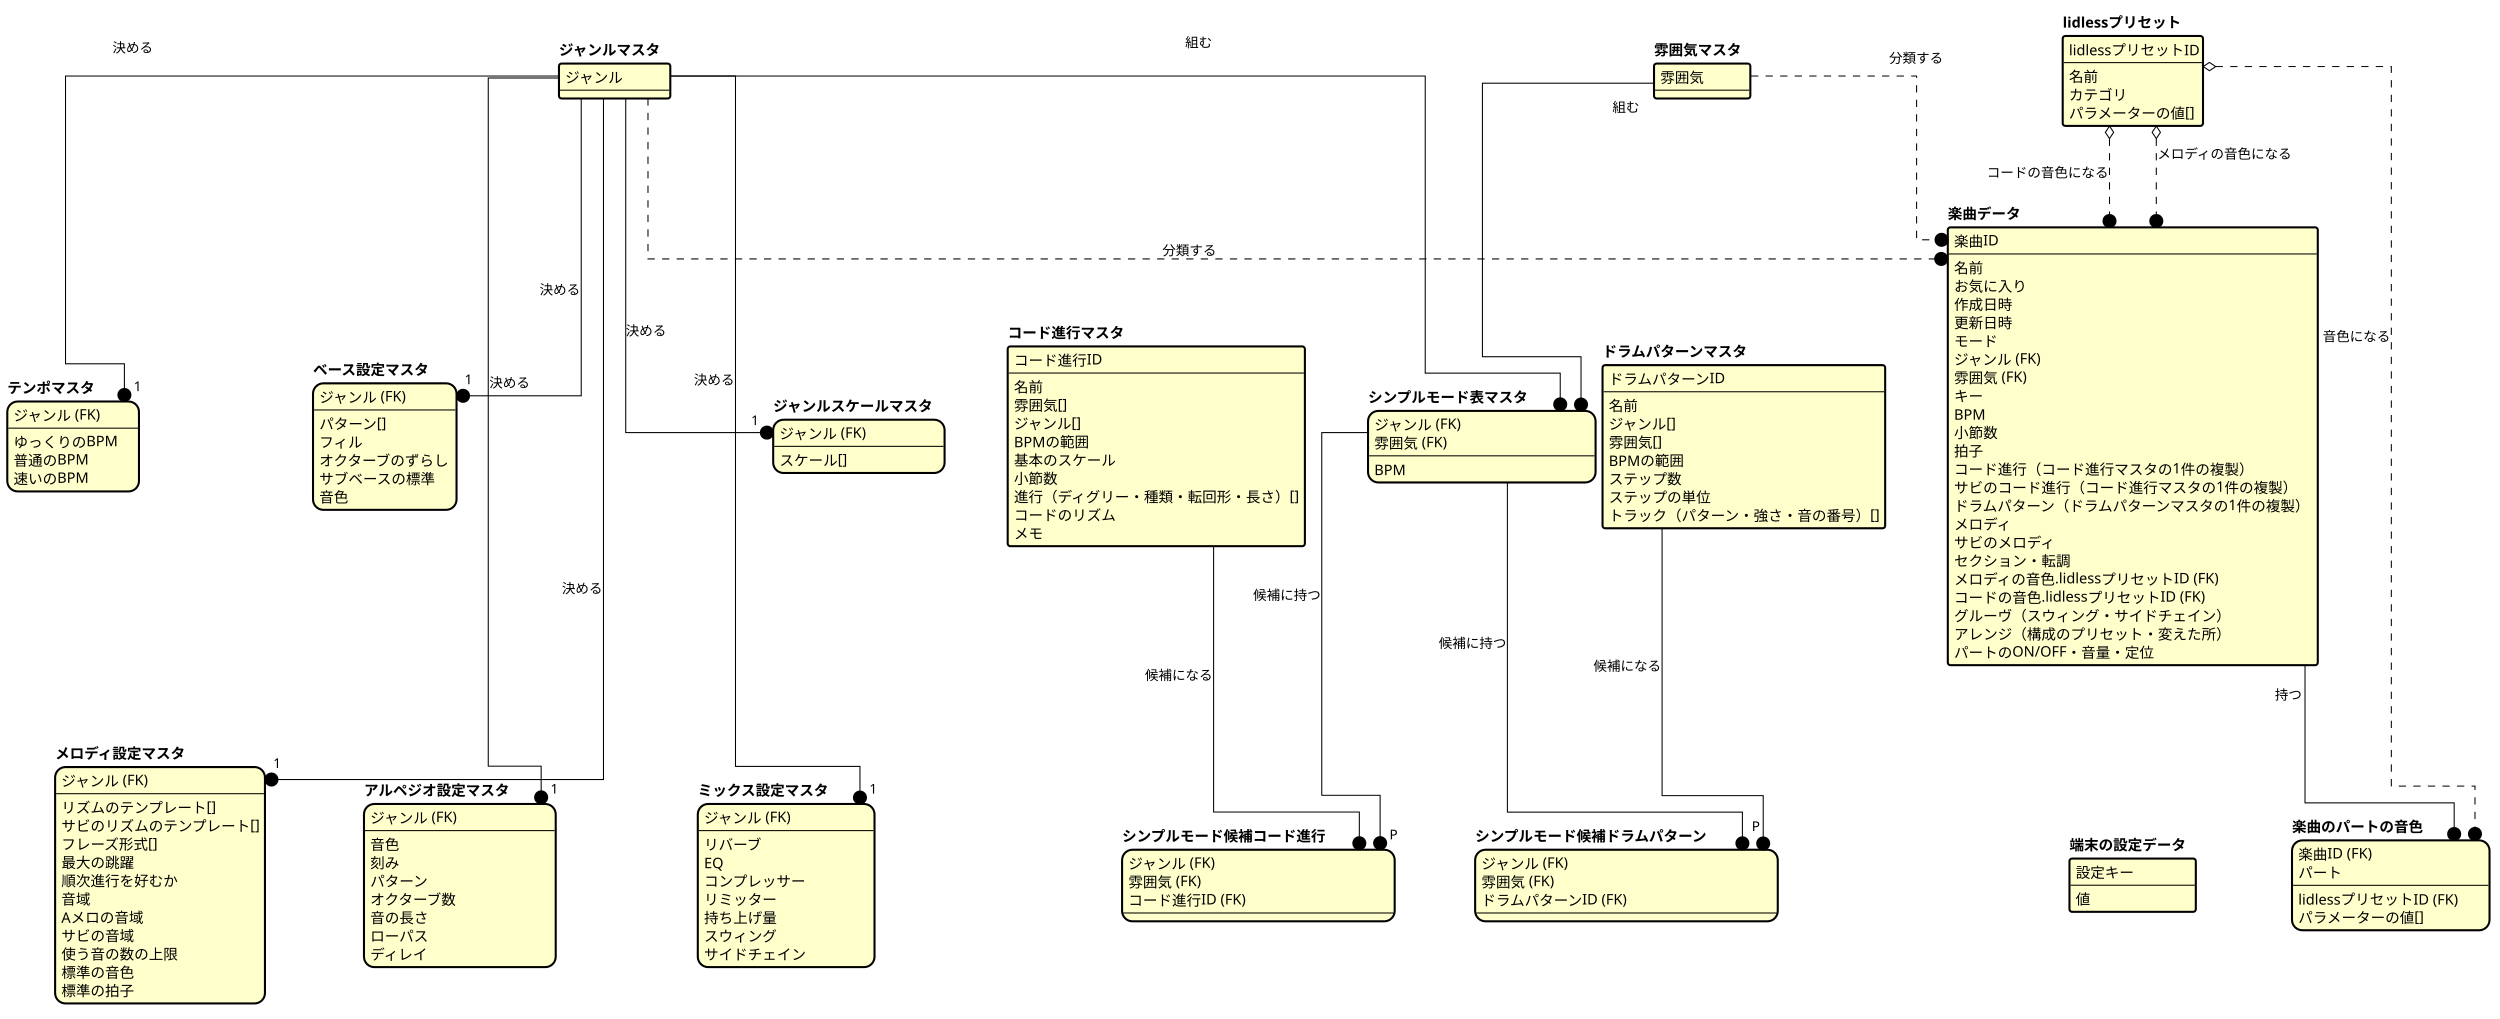
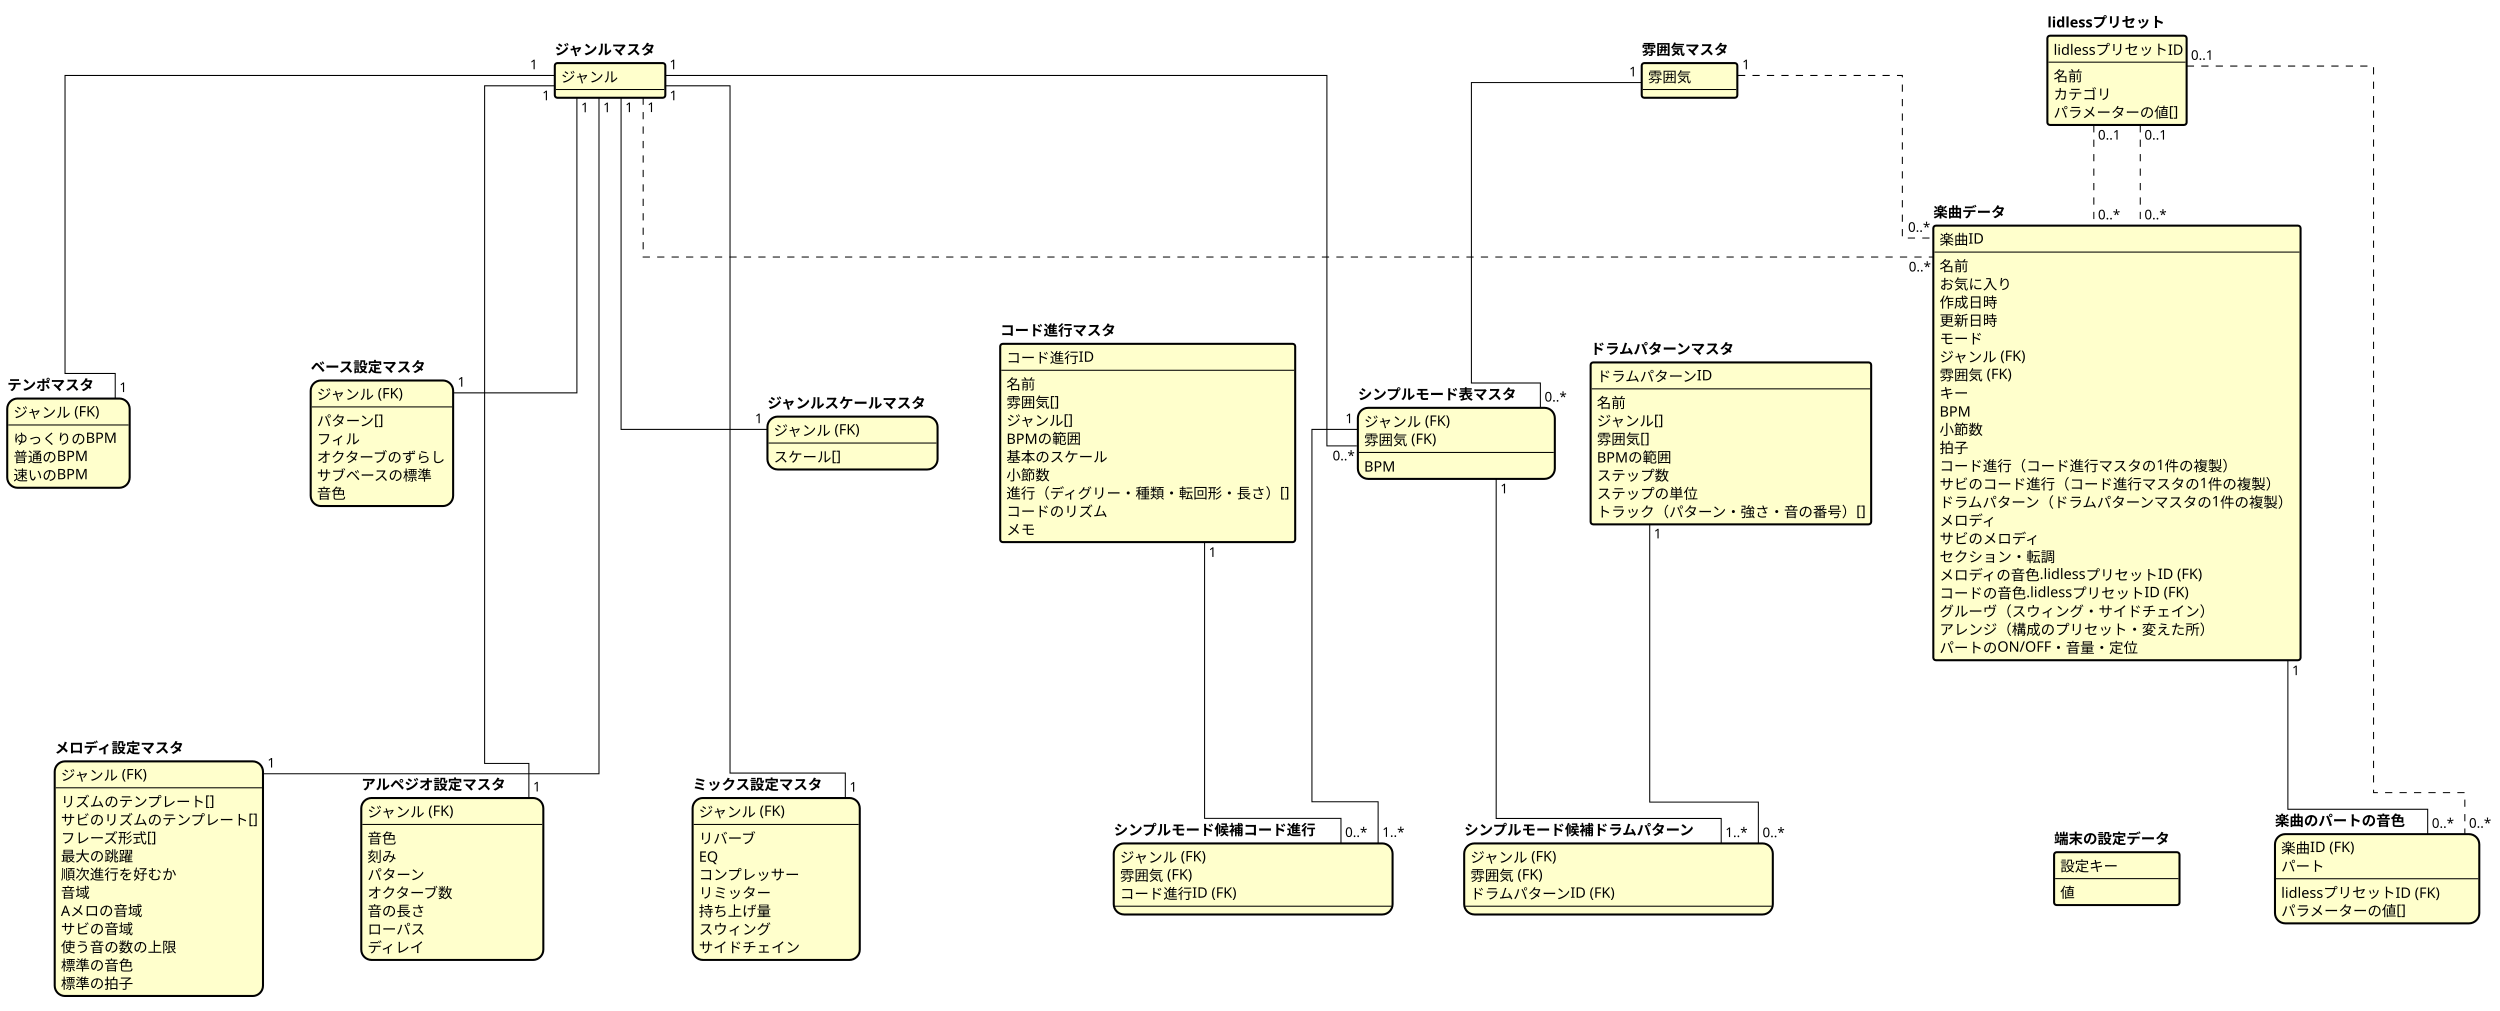
- <svg xmlns="http://www.w3.org/2000/svg" version="1.1" data-diagram-type="CLASS" style="width:2404px;height:979px;background:#FFFFFF;" width="2404px" height="979px" viewBox="0 0 2404 979" zoomAndPan="magnify" preserveAspectRatio="none" contentStyleType="text/css">
+ <svg xmlns="http://www.w3.org/2000/svg" version="1.1" data-diagram-type="CLASS" style="width:2422px;height:979px;background:#FFFFFF;" width="2422px" height="979px" viewBox="0 0 2422 979" zoomAndPan="magnify" preserveAspectRatio="none" contentStyleType="text/css">
  <defs />
  <g font-family="sans-serif" lengthAdjust="spacing">
    <g class="entity" data-qualified-name="T14" id="ent0001" data-source-line="8">
      <rect x="537.5" y="61.109" width="107.063" height="33.610" fill="#FFC" style="stroke:#000;stroke-width:2;" rx="2.5" ry="2.5" />
      <text x="537.500" y="53.033" fill="#000" font-size="14" textLength="101.063" font-weight="700">ジャンルマスタ</text>
      <text x="543.5" y="79.643" fill="#000" font-size="14" textLength="56">ジャンル</text>
      <line x1="538.5" y1="86.719" x2="643.563" y2="86.719" style="stroke:#000;stroke-width:1;" />
    </g>
    <g class="entity" data-qualified-name="T15" id="ent0002" data-source-line="12">
      <rect x="1590.5" y="61.109" width="92.625" height="33.610" fill="#FFC" style="stroke:#000;stroke-width:2;" rx="2.5" ry="2.5" />
      <text x="1590.500" y="53.033" fill="#000" font-size="14" textLength="86.625" font-weight="700">雰囲気マスタ</text>
      <text x="1596.5" y="79.643" fill="#000" font-size="14" textLength="42">雰囲気</text>
      <line x1="1591.5" y1="86.719" x2="1682.125" y2="86.719" style="stroke:#000;stroke-width:1;" />
    </g>
    <g class="entity" data-qualified-name="T04" id="ent0003" data-source-line="19">
-       <rect x="7" y="386.109" width="126.625" height="86.438" fill="#FFC" style="stroke:#000;stroke-width:2;" rx="10" ry="10" />
+       <rect x="7" y="386.109" width="118.625" height="86.438" fill="#FFC" style="stroke:#000;stroke-width:2;" rx="10" ry="10" />
      <text x="7.000" y="378.033" fill="#000" font-size="14" textLength="86.625" font-weight="700">テンポマスタ</text>
      <text x="13" y="404.643" fill="#000" font-size="14" textLength="87.104">ジャンル (FK)</text>
-       <line x1="8" y1="411.719" x2="132.625" y2="411.719" style="stroke:#000;stroke-width:1;" />
+       <line x1="8" y1="411.719" x2="124.625" y2="411.719" style="stroke:#000;stroke-width:1;" />
      <text x="13" y="430.252" fill="#000" font-size="14" textLength="100.338">ゆっくりのBPM</text>
      <text x="13" y="447.861" fill="#000" font-size="14" textLength="72.338">普通のBPM</text>
      <text x="13" y="465.471" fill="#000" font-size="14" textLength="72.338">速いのBPM</text>
    </g>
    <g class="entity" data-qualified-name="T05" id="ent0004" data-source-line="26">
      <rect x="53" y="737.609" width="201.779" height="227.313" fill="#FFC" style="stroke:#000;stroke-width:2;" rx="10" ry="10" />
      <text x="53.000" y="729.533" fill="#000" font-size="14" textLength="129.938" font-weight="700">メロディ設定マスタ</text>
      <text x="59" y="756.143" fill="#000" font-size="14" textLength="87.104">ジャンル (FK)</text>
      <line x1="54" y1="763.219" x2="253.779" y2="763.219" style="stroke:#000;stroke-width:1;" />
      <text x="59" y="781.752" fill="#000" font-size="14" textLength="147.779">リズムのテンプレート[]</text>
      <text x="59" y="799.361" fill="#000" font-size="14" textLength="189.779">サビのリズムのテンプレート[]</text>
      <text x="59" y="816.971" fill="#000" font-size="14" textLength="91.779">フレーズ形式[]</text>
      <text x="59" y="834.58" fill="#000" font-size="14" textLength="70">最大の跳躍</text>
      <text x="59" y="852.189" fill="#000" font-size="14" textLength="112">順次進行を好むか</text>
      <text x="59" y="869.799" fill="#000" font-size="14" textLength="28">音域</text>
      <text x="59" y="887.408" fill="#000" font-size="14" textLength="79.338">Aメロの音域</text>
      <text x="59" y="905.018" fill="#000" font-size="14" textLength="70">サビの音域</text>
      <text x="59" y="922.627" fill="#000" font-size="14" textLength="112">使う音の数の上限</text>
      <text x="59" y="940.236" fill="#000" font-size="14" textLength="70">標準の音色</text>
      <text x="59" y="957.846" fill="#000" font-size="14" textLength="70">標準の拍子</text>
    </g>
    <g class="entity" data-qualified-name="T06" id="ent0005" data-source-line="41">
-       <rect x="671" y="773.109" width="169.938" height="156.875" fill="#FFC" style="stroke:#000;stroke-width:2;" rx="10" ry="10" />
+       <rect x="671" y="773.109" width="161.938" height="156.875" fill="#FFC" style="stroke:#000;stroke-width:2;" rx="10" ry="10" />
      <text x="671.000" y="765.033" fill="#000" font-size="14" textLength="129.938" font-weight="700">ミックス設定マスタ</text>
      <text x="677" y="791.643" fill="#000" font-size="14" textLength="87.104">ジャンル (FK)</text>
-       <line x1="672" y1="798.719" x2="839.938" y2="798.719" style="stroke:#000;stroke-width:1;" />
+       <line x1="672" y1="798.719" x2="831.938" y2="798.719" style="stroke:#000;stroke-width:1;" />
      <text x="677" y="817.252" fill="#000" font-size="14" textLength="56">リバーブ</text>
      <text x="677" y="834.861" fill="#000" font-size="14" textLength="20.228">EQ</text>
      <text x="677" y="852.471" fill="#000" font-size="14" textLength="98">コンプレッサー</text>
      <text x="677" y="870.08" fill="#000" font-size="14" textLength="70">リミッター</text>
      <text x="677" y="887.689" fill="#000" font-size="14" textLength="70">持ち上げ量</text>
      <text x="677" y="905.299" fill="#000" font-size="14" textLength="70">スウィング</text>
      <text x="677" y="922.908" fill="#000" font-size="14" textLength="98">サイドチェイン</text>
    </g>
    <g class="entity" data-qualified-name="T07" id="ent0006" data-source-line="52">
      <rect x="301" y="368.609" width="138.000" height="121.657" fill="#FFC" style="stroke:#000;stroke-width:2;" rx="10" ry="10" />
      <text x="301.000" y="360.533" fill="#000" font-size="14" textLength="115.5" font-weight="700">ベース設定マスタ</text>
      <text x="307" y="387.143" fill="#000" font-size="14" textLength="87.104">ジャンル (FK)</text>
      <line x1="302" y1="394.219" x2="438.000" y2="394.219" style="stroke:#000;stroke-width:1;" />
      <text x="307" y="412.752" fill="#000" font-size="14" textLength="63.779">パターン[]</text>
      <text x="307" y="430.361" fill="#000" font-size="14" textLength="42">フィル</text>
      <text x="307" y="447.971" fill="#000" font-size="14" textLength="126">オクターブのずらし</text>
      <text x="307" y="465.58" fill="#000" font-size="14" textLength="112">サブベースの標準</text>
      <text x="307" y="483.189" fill="#000" font-size="14" textLength="28">音色</text>
    </g>
    <g class="entity" data-qualified-name="T08" id="ent0007" data-source-line="61">
-       <rect x="350" y="773.109" width="184.375" height="156.875" fill="#FFC" style="stroke:#000;stroke-width:2;" rx="10" ry="10" />
+       <rect x="350" y="773.109" width="176.375" height="156.875" fill="#FFC" style="stroke:#000;stroke-width:2;" rx="10" ry="10" />
      <text x="350.000" y="765.033" fill="#000" font-size="14" textLength="144.375" font-weight="700">アルペジオ設定マスタ</text>
      <text x="356" y="791.643" fill="#000" font-size="14" textLength="87.104">ジャンル (FK)</text>
-       <line x1="351" y1="798.719" x2="533.375" y2="798.719" style="stroke:#000;stroke-width:1;" />
+       <line x1="351" y1="798.719" x2="525.375" y2="798.719" style="stroke:#000;stroke-width:1;" />
      <text x="356" y="817.252" fill="#000" font-size="14" textLength="28">音色</text>
      <text x="356" y="834.861" fill="#000" font-size="14" textLength="28">刻み</text>
      <text x="356" y="852.471" fill="#000" font-size="14" textLength="56">パターン</text>
      <text x="356" y="870.08" fill="#000" font-size="14" textLength="84">オクターブ数</text>
      <text x="356" y="887.689" fill="#000" font-size="14" textLength="56">音の長さ</text>
      <text x="356" y="905.299" fill="#000" font-size="14" textLength="56">ローパス</text>
      <text x="356" y="922.908" fill="#000" font-size="14" textLength="56">ディレイ</text>
    </g>
    <g class="entity" data-qualified-name="T12" id="ent0008" data-source-line="72">
      <rect x="743.5" y="403.609" width="164.813" height="51.219" fill="#FFC" style="stroke:#000;stroke-width:2;" rx="10" ry="10" />
      <text x="743.500" y="395.533" fill="#000" font-size="14" textLength="158.813" font-weight="700">ジャンルスケールマスタ</text>
      <text x="749.5" y="422.143" fill="#000" font-size="14" textLength="87.104">ジャンル (FK)</text>
      <line x1="744.5" y1="429.219" x2="907.313" y2="429.219" style="stroke:#000;stroke-width:1;" />
      <text x="749.5" y="447.752" fill="#000" font-size="14" textLength="63.779">スケール[]</text>
    </g>
    <g class="entity" data-qualified-name="T03" id="ent0009" data-source-line="80">
-       <rect x="1315.5" y="395.109" width="218.813" height="68.829" fill="#FFC" style="stroke:#000;stroke-width:2;" rx="10" ry="10" />
+       <rect x="1315.5" y="395.109" width="190.813" height="68.829" fill="#FFC" style="stroke:#000;stroke-width:2;" rx="10" ry="10" />
      <text x="1315.500" y="387.033" fill="#000" font-size="14" textLength="158.813" font-weight="700">シンプルモード表マスタ</text>
      <text x="1321.5" y="413.643" fill="#000" font-size="14" textLength="87.104">ジャンル (FK)</text>
      <text x="1321.5" y="431.252" fill="#000" font-size="14" textLength="73.104">雰囲気 (FK)</text>
-       <line x1="1316.5" y1="438.328" x2="1533.313" y2="438.328" style="stroke:#000;stroke-width:1;" />
+       <line x1="1316.5" y1="438.328" x2="1505.313" y2="438.328" style="stroke:#000;stroke-width:1;" />
      <text x="1321.5" y="456.861" fill="#000" font-size="14" textLength="30.338">BPM</text>
    </g>
    <g class="entity" data-qualified-name="T16" id="ent0010" data-source-line="86">
-       <rect x="1079" y="817.109" width="262.125" height="68.829" fill="#FFC" style="stroke:#000;stroke-width:2;" rx="10" ry="10" />
+       <rect x="1079" y="817.109" width="270.125" height="68.829" fill="#FFC" style="stroke:#000;stroke-width:2;" rx="10" ry="10" />
      <text x="1079.000" y="809.033" fill="#000" font-size="14" textLength="202.125" font-weight="700">シンプルモード候補コード進行</text>
      <text x="1085" y="835.643" fill="#000" font-size="14" textLength="87.104">ジャンル (FK)</text>
      <text x="1085" y="853.252" fill="#000" font-size="14" textLength="73.104">雰囲気 (FK)</text>
      <text x="1085" y="870.861" fill="#000" font-size="14" textLength="115.104">コード進行ID (FK)</text>
-       <line x1="1080" y1="877.938" x2="1340.125" y2="877.938" style="stroke:#000;stroke-width:1;" />
+       <line x1="1080" y1="877.938" x2="1348.125" y2="877.938" style="stroke:#000;stroke-width:1;" />
    </g>
    <g class="entity" data-qualified-name="T17" id="ent0011" data-source-line="92">
-       <rect x="1418.5" y="817.109" width="291.000" height="68.829" fill="#FFC" style="stroke:#000;stroke-width:2;" rx="10" ry="10" />
+       <rect x="1418.5" y="817.109" width="299.000" height="68.829" fill="#FFC" style="stroke:#000;stroke-width:2;" rx="10" ry="10" />
      <text x="1418.500" y="809.033" fill="#000" font-size="14" textLength="231" font-weight="700">シンプルモード候補ドラムパターン</text>
      <text x="1424.5" y="835.643" fill="#000" font-size="14" textLength="87.104">ジャンル (FK)</text>
      <text x="1424.5" y="853.252" fill="#000" font-size="14" textLength="73.104">雰囲気 (FK)</text>
      <text x="1424.5" y="870.861" fill="#000" font-size="14" textLength="143.104">ドラムパターンID (FK)</text>
-       <line x1="1419.5" y1="877.938" x2="1708.500" y2="877.938" style="stroke:#000;stroke-width:1;" />
+       <line x1="1419.5" y1="877.938" x2="1716.500" y2="877.938" style="stroke:#000;stroke-width:1;" />
    </g>
    <g class="entity" data-qualified-name="T01" id="ent0012" data-source-line="99">
      <rect x="969" y="333.109" width="285.779" height="192.094" fill="#FFC" style="stroke:#000;stroke-width:2;" rx="2.5" ry="2.5" />
      <text x="969.000" y="325.033" fill="#000" font-size="14" textLength="115.5" font-weight="700">コード進行マスタ</text>
      <text x="975" y="351.643" fill="#000" font-size="14" textLength="84">コード進行ID</text>
      <line x1="970" y1="358.719" x2="1253.779" y2="358.719" style="stroke:#000;stroke-width:1;" />
      <text x="975" y="377.252" fill="#000" font-size="14" textLength="28">名前</text>
      <text x="975" y="394.861" fill="#000" font-size="14" textLength="49.779">雰囲気[]</text>
      <text x="975" y="412.471" fill="#000" font-size="14" textLength="63.779">ジャンル[]</text>
      <text x="975" y="430.08" fill="#000" font-size="14" textLength="72.338">BPMの範囲</text>
      <text x="975" y="447.689" fill="#000" font-size="14" textLength="98">基本のスケール</text>
      <text x="975" y="465.299" fill="#000" font-size="14" textLength="42">小節数</text>
      <text x="975" y="482.908" fill="#000" font-size="14" textLength="273.779">進行（ディグリー・種類・転回形・長さ）[]</text>
      <text x="975" y="500.518" fill="#000" font-size="14" textLength="98">コードのリズム</text>
      <text x="975" y="518.127" fill="#000" font-size="14" textLength="28">メモ</text>
    </g>
    <g class="entity" data-qualified-name="T02" id="ent0013" data-source-line="112">
      <rect x="1541" y="351.109" width="271.779" height="156.875" fill="#FFC" style="stroke:#000;stroke-width:2;" rx="2.5" ry="2.5" />
      <text x="1541.000" y="343.033" fill="#000" font-size="14" textLength="144.375" font-weight="700">ドラムパターンマスタ</text>
      <text x="1547" y="369.643" fill="#000" font-size="14" textLength="112">ドラムパターンID</text>
      <line x1="1542" y1="376.719" x2="1811.779" y2="376.719" style="stroke:#000;stroke-width:1;" />
      <text x="1547" y="395.252" fill="#000" font-size="14" textLength="28">名前</text>
      <text x="1547" y="412.861" fill="#000" font-size="14" textLength="63.779">ジャンル[]</text>
      <text x="1547" y="430.471" fill="#000" font-size="14" textLength="49.779">雰囲気[]</text>
      <text x="1547" y="448.08" fill="#000" font-size="14" textLength="72.338">BPMの範囲</text>
      <text x="1547" y="465.689" fill="#000" font-size="14" textLength="70">ステップ数</text>
      <text x="1547" y="483.299" fill="#000" font-size="14" textLength="98">ステップの単位</text>
      <text x="1547" y="500.908" fill="#000" font-size="14" textLength="259.779">トラック（パターン・強さ・音の番号）[]</text>
    </g>
    <g class="entity" data-qualified-name="T11" id="ent0014" data-source-line="126">
      <rect x="1983.5" y="34.609" width="134.903" height="86.438" fill="#FFC" style="stroke:#000;stroke-width:2;" rx="2.5" ry="2.5" />
      <text x="1983.500" y="26.533" fill="#000" font-size="14" textLength="115.767" font-weight="700">lidlessプリセット</text>
      <text x="1989.5" y="53.143" fill="#000" font-size="14" textLength="122.903">lidlessプリセットID</text>
      <line x1="1984.5" y1="60.219" x2="2117.403" y2="60.219" style="stroke:#000;stroke-width:1;" />
      <text x="1989.5" y="78.752" fill="#000" font-size="14" textLength="28">名前</text>
      <text x="1989.5" y="96.361" fill="#000" font-size="14" textLength="56">カテゴリ</text>
      <text x="1989.5" y="113.971" fill="#000" font-size="14" textLength="119.779">パラメーターの値[]</text>
    </g>
    <g class="entity" data-qualified-name="T09" id="ent0015" data-source-line="133">
      <rect x="1873" y="218.609" width="355.786" height="421.016" fill="#FFC" style="stroke:#000;stroke-width:2;" rx="2.5" ry="2.5" />
      <text x="1873.000" y="210.533" fill="#000" font-size="14" textLength="72.188" font-weight="700">楽曲データ</text>
      <text x="1879" y="237.143" fill="#000" font-size="14" textLength="42">楽曲ID</text>
      <line x1="1874" y1="244.219" x2="2227.786" y2="244.219" style="stroke:#000;stroke-width:1;" />
      <text x="1879" y="262.752" fill="#000" font-size="14" textLength="28">名前</text>
      <text x="1879" y="280.361" fill="#000" font-size="14" textLength="70">お気に入り</text>
      <text x="1879" y="297.971" fill="#000" font-size="14" textLength="56">作成日時</text>
      <text x="1879" y="315.58" fill="#000" font-size="14" textLength="56">更新日時</text>
      <text x="1879" y="333.189" fill="#000" font-size="14" textLength="42">モード</text>
      <text x="1879" y="350.799" fill="#000" font-size="14" textLength="87.104">ジャンル (FK)</text>
      <text x="1879" y="368.408" fill="#000" font-size="14" textLength="73.104">雰囲気 (FK)</text>
      <text x="1879" y="386.018" fill="#000" font-size="14" textLength="28">キー</text>
      <text x="1879" y="403.627" fill="#000" font-size="14" textLength="30.338">BPM</text>
      <text x="1879" y="421.236" fill="#000" font-size="14" textLength="42">小節数</text>
      <text x="1879" y="438.846" fill="#000" font-size="14" textLength="28">拍子</text>
      <text x="1879" y="456.455" fill="#000" font-size="14" textLength="287.786">コード進行（コード進行マスタの1件の複製）</text>
      <text x="1879" y="474.064" fill="#000" font-size="14" textLength="329.786">サビのコード進行（コード進行マスタの1件の複製）</text>
      <text x="1879" y="491.674" fill="#000" font-size="14" textLength="343.786">ドラムパターン（ドラムパターンマスタの1件の複製）</text>
      <text x="1879" y="509.283" fill="#000" font-size="14" textLength="56">メロディ</text>
      <text x="1879" y="526.893" fill="#000" font-size="14" textLength="98">サビのメロディ</text>
      <text x="1879" y="544.502" fill="#000" font-size="14" textLength="112">セクション・転調</text>
      <text x="1879" y="562.111" fill="#000" font-size="14" textLength="255.896">メロディの音色.lidlessプリセットID (FK)</text>
      <text x="1879" y="579.721" fill="#000" font-size="14" textLength="241.896">コードの音色.lidlessプリセットID (FK)</text>
      <text x="1879" y="597.33" fill="#000" font-size="14" textLength="266">グルーヴ（スウィング・サイドチェイン）</text>
      <text x="1879" y="614.939" fill="#000" font-size="14" textLength="266">アレンジ（構成のプリセット・変えた所）</text>
      <text x="1879" y="632.549" fill="#000" font-size="14" textLength="192.883">パートのON/OFF・音量・定位</text>
    </g>
    <g class="entity" data-qualified-name="T18" id="ent0016" data-source-line="159">
-       <rect x="2204" y="808.109" width="189.938" height="86.438" fill="#FFC" style="stroke:#000;stroke-width:2;" rx="10" ry="10" />
+       <rect x="2204" y="808.109" width="197.938" height="86.438" fill="#FFC" style="stroke:#000;stroke-width:2;" rx="10" ry="10" />
      <text x="2204.000" y="800.033" fill="#000" font-size="14" textLength="129.938" font-weight="700">楽曲のパートの音色</text>
      <text x="2210" y="826.643" fill="#000" font-size="14" textLength="73.104">楽曲ID (FK)</text>
      <text x="2210" y="844.252" fill="#000" font-size="14" textLength="42">パート</text>
-       <line x1="2205" y1="851.328" x2="2392.938" y2="851.328" style="stroke:#000;stroke-width:1;" />
+       <line x1="2205" y1="851.328" x2="2400.938" y2="851.328" style="stroke:#000;stroke-width:1;" />
      <text x="2210" y="869.861" fill="#000" font-size="14" textLength="154.007">lidlessプリセットID (FK)</text>
      <text x="2210" y="887.471" fill="#000" font-size="14" textLength="119.779">パラメーターの値[]</text>
    </g>
    <g class="entity" data-qualified-name="T10" id="ent0017" data-source-line="166">
      <rect x="1990" y="825.609" width="121.500" height="51.219" fill="#FFC" style="stroke:#000;stroke-width:2;" rx="2.5" ry="2.5" />
      <text x="1990.000" y="817.533" fill="#000" font-size="14" textLength="115.5" font-weight="700">端末の設定データ</text>
      <text x="1996" y="844.143" fill="#000" font-size="14" textLength="56">設定キー</text>
      <line x1="1991" y1="851.219" x2="2110.500" y2="851.219" style="stroke:#000;stroke-width:1;" />
      <text x="1996" y="869.752" fill="#000" font-size="14">値</text>
    </g>
-     <g class="link" data-entity-1="ent0001" data-entity-2="ent0003" id="lnk18" data-source-line="175">
-       <path d="M537.470,73.109 C403.230,73.109 63.000,73.109 63.000,73.109 C63.000,73.109 63.000,244.290 63.000,349.829 L63.000,349.829 L119.625,349.829 L119.625,373.829" style="stroke:#000;stroke-width:1;" fill="none" id="T14-to-T04" codeLine="175" />
-       <ellipse cx="119.625" cy="379.829" rx="6" ry="6" fill="#000000" style="stroke:#000;stroke-width:1.5;" />
-       <text x="108.12" y="50.495" fill="#000" font-size="13" textLength="39">決める</text>
-       <text x="128.625" y="376.109" fill="#000" font-size="13">1</text>
-     </g>
-     <g class="link" data-entity-1="ent0001" data-entity-2="ent0004" id="lnk19" data-source-line="176">
-       <path d="M580.300,94.690 C580.300,225.280 580.300,749.609 580.300,749.609 C580.300,749.609 393.090,749.609 267.030,749.609" style="stroke:#000;stroke-width:1;" fill="none" id="T14-to-T05" codeLine="176" />
-       <ellipse cx="261.030" cy="749.609" rx="6" ry="6" fill="#000000" style="stroke:#000;stroke-width:1.5;" />
-       <text x="540.3" y="570.475" fill="#000" font-size="13" textLength="39">決める</text>
-       <text x="262.723" y="738.491" fill="#000" font-size="13">1</text>
-     </g>
-     <g class="link" data-entity-1="ent0001" data-entity-2="ent0005" id="lnk20" data-source-line="177">
-       <path d="M644.700,73.109 C675.160,73.109 707.250,73.109 707.250,73.109 C707.250,73.109 707.250,528.250 707.250,736.959 L707.250,736.959 L826.938,736.959 L826.938,760.959" style="stroke:#000;stroke-width:1;" fill="none" id="T14-to-T06" codeLine="177" />
-       <ellipse cx="826.938" cy="766.959" rx="6" ry="6" fill="#000000" style="stroke:#000;stroke-width:1.5;" />
-       <text x="667.25" y="369.895" fill="#000" font-size="13" textLength="39">決める</text>
-       <text x="835.938" y="763.109" fill="#000" font-size="13">1</text>
-     </g>
-     <g class="link" data-entity-1="ent0001" data-entity-2="ent0006" id="lnk21" data-source-line="178">
-       <path d="M558.900,94.740 C558.900,170.290 558.900,380.609 558.900,380.609 C558.900,380.609 505.180,380.609 451.270,380.609" style="stroke:#000;stroke-width:1;" fill="none" id="T14-to-T07" codeLine="178" />
-       <ellipse cx="445.270" cy="380.609" rx="6" ry="6" fill="#000000" style="stroke:#000;stroke-width:1.5;" />
-       <text x="518.9" y="283.175" fill="#000" font-size="13" textLength="39">決める</text>
-       <text x="446.786" y="369.457" fill="#000" font-size="13">1</text>
-     </g>
-     <g class="link" data-entity-1="ent0001" data-entity-2="ent0007" id="lnk22" data-source-line="179">
-       <path d="M537.350,75.000 C504.810,75.000 469.500,75.000 469.500,75.000 C469.500,75.000 469.500,530.140 469.500,736.759 L469.500,736.759 L520.375,736.759 L520.375,760.759" style="stroke:#000;stroke-width:1;" fill="none" id="T14-to-T08" codeLine="179" />
-       <ellipse cx="520.375" cy="766.759" rx="6" ry="6" fill="#000000" style="stroke:#000;stroke-width:1.5;" />
-       <text x="470.5" y="372.645" fill="#000" font-size="13" textLength="39">決める</text>
-       <text x="529.375" y="763.109" fill="#000" font-size="13">1</text>
-     </g>
-     <g class="link" data-entity-1="ent0001" data-entity-2="ent0008" id="lnk23" data-source-line="180">
-       <path d="M601.700,94.620 C601.700,180.260 601.700,416.000 601.700,416.000 C601.700,416.000 667.480,416.000 731.430,416.000" style="stroke:#000;stroke-width:1;" fill="none" id="T14-to-T12" codeLine="180" />
-       <ellipse cx="737.43" cy="416" rx="6" ry="6" fill="#000000" style="stroke:#000;stroke-width:1.5;" />
-       <text x="601.700" y="322.675" fill="#000" font-size="13" textLength="39">決める</text>
-       <text x="722.246" y="408.805" fill="#000" font-size="13">1</text>
-     </g>
-     <g class="link" data-entity-1="ent0001" data-entity-2="ent0009" id="lnk24" data-source-line="183">
-       <path d="M644.580,73.109 C820.690,73.109 1370.500,73.109 1370.500,73.109 C1370.500,73.109 1370.500,255.690 1370.500,358.819 L1370.500,358.819 L1500.313,358.819 L1500.313,382.819" style="stroke:#000;stroke-width:1;" fill="none" id="T14-to-T03" codeLine="183" />
-       <ellipse cx="1500.313" cy="388.819" rx="6" ry="6" fill="#000000" style="stroke:#000;stroke-width:1.5;" />
-       <text x="1139.64" y="45.495" fill="#000" font-size="13" textLength="26">組む</text>
-     </g>
-     <g class="link" data-entity-1="ent0002" data-entity-2="ent0009" id="lnk25" data-source-line="184">
-       <path d="M1590.320,80.000 C1528.040,80.000 1425.500,80.000 1425.500,80.000 C1425.500,80.000 1425.500,262.660 1425.500,343.039 L1425.500,343.039 L1520.313,343.039 L1520.313,383.039" style="stroke:#000;stroke-width:1;" fill="none" id="T15-to-T03" codeLine="184" />
-       <ellipse cx="1520.313" cy="389.039" rx="6" ry="6" fill="#000000" style="stroke:#000;stroke-width:1.5;" />
-       <text x="1550.500" y="107.795" fill="#000" font-size="13" textLength="26">組む</text>
-     </g>
-     <g class="link" data-entity-1="ent0009" data-entity-2="ent0010" id="lnk26" data-source-line="187">
-       <path d="M1315.420,416.000 C1291.160,416.000 1271.000,416.000 1271.000,416.000 C1271.000,416.000 1271.000,666.430 1271.000,764.759 L1271.000,764.759 L1327.125,764.759 L1327.125,804.759" style="stroke:#000;stroke-width:1;" fill="none" id="T03-to-T16" codeLine="187" />
-       <ellipse cx="1327.125" cy="810.759" rx="6" ry="6" fill="#000000" style="stroke:#000;stroke-width:1.5;" />
-       <text x="1205" y="576.865" fill="#000" font-size="13" textLength="65">候補に持つ</text>
-       <text x="1336.125" y="807.109" fill="#000" font-size="13">P</text>
-     </g>
-     <g class="link" data-entity-1="ent0012" data-entity-2="ent0010" id="lnk27" data-source-line="188">
-       <path d="M1167.000,525.550 C1167.000,611.020 1167.000,713.410 1167.000,780.849 L1167.000,780.849 L1307.125,780.849 L1307.125,804.849" style="stroke:#000;stroke-width:1;" fill="none" id="T01-to-T16" codeLine="188" />
-       <ellipse cx="1307.125" cy="810.849" rx="6" ry="6" fill="#000000" style="stroke:#000;stroke-width:1.5;" />
-       <text x="1101" y="653.895" fill="#000" font-size="13" textLength="65">候補になる</text>
-     </g>
-     <g class="link" data-entity-1="ent0009" data-entity-2="ent0011" id="lnk28" data-source-line="189">
-       <path d="M1449.500,463.910 C1449.500,545.200 1449.500,696.200 1449.500,780.939 L1449.500,780.939 L1675.500,780.939 L1675.500,804.939" style="stroke:#000;stroke-width:1;" fill="none" id="T03-to-T17" codeLine="189" />
-       <ellipse cx="1675.500" cy="810.939" rx="6" ry="6" fill="#000000" style="stroke:#000;stroke-width:1.5;" />
-       <text x="1383.5" y="623.115" fill="#000" font-size="13" textLength="65">候補に持つ</text>
-       <text x="1684.500" y="799.109" fill="#000" font-size="13">P</text>
-     </g>
-     <g class="link" data-entity-1="ent0013" data-entity-2="ent0011" id="lnk29" data-source-line="190">
-       <path d="M1598.250,507.590 C1598.250,594.410 1598.250,709.110 1598.250,765.089 L1598.250,765.089 L1695.500,765.089 L1695.500,805.089" style="stroke:#000;stroke-width:1;" fill="none" id="T02-to-T17" codeLine="190" />
-       <ellipse cx="1695.500" cy="811.089" rx="6" ry="6" fill="#000000" style="stroke:#000;stroke-width:1.5;" />
-       <text x="1532.25" y="645.025" fill="#000" font-size="13" textLength="65">候補になる</text>
-     </g>
-     <g class="link" data-entity-1="ent0001" data-entity-2="ent0015" id="lnk30" data-source-line="193">
-       <path d="M623.100,94.550 C623.100,147.090 623.100,249.000 623.100,249.000 C623.100,249.000 1477.730,249.000 1860.680,249.000" style="stroke:#000;stroke-width:1;stroke-dasharray:7,7;" fill="none" id="T14-to-T09" codeLine="193" />
-       <ellipse cx="1866.68" cy="249" rx="6" ry="6" fill="#000000" style="stroke:#000;stroke-width:1.5;" />
-       <text x="1117.67" y="245.495" fill="#000" font-size="13" textLength="52">分類する</text>
-     </g>
-     <g class="link" data-entity-1="ent0002" data-entity-2="ent0015" id="lnk31" data-source-line="194">
-       <path d="M1683.790,73.109 C1766.120,73.109 1843.000,73.109 1843.000,73.109 C1843.000,73.109 1843.000,110.010 1843.000,230.609 L1861.000,230.609" style="stroke:#000;stroke-width:1;stroke-dasharray:7,7;" fill="none" id="T15-to-T09" codeLine="194" />
-       <ellipse cx="1867.000" cy="230.609" rx="6" ry="6" fill="#000000" style="stroke:#000;stroke-width:1.5;" />
-       <text x="1816.47" y="60.495" fill="#000" font-size="13" textLength="52">分類する</text>
-     </g>
-     <g class="link" data-entity-1="ent0014" data-entity-2="ent0015" id="lnk32" data-source-line="197" data-link-type="aggregation">
-       <path d="M2073.500,133.260 C2073.500,153.390 2073.500,153.410 2073.500,206.529" style="stroke:#000;stroke-width:1;stroke-dasharray:7,7;" fill="none" id="T11-T09" codeLine="197" />
-       <polygon points="2073.5,121.26,2069.5,127.26,2073.5,133.26,2077.5,127.26,2073.5,121.26" fill="none" style="stroke:#000;stroke-width:1;stroke-linejoin:miter;stroke-miterlimit:10;" />
-       <ellipse cx="2073.500" cy="212.529" rx="6" ry="6" fill="#000000" style="stroke:#000;stroke-width:1.5;" />
-       <text x="2074.500" y="152.585" fill="#000" font-size="13" textLength="130">メロディの音色になる</text>
-     </g>
-     <g class="link" data-entity-1="ent0014" data-entity-2="ent0015" id="lnk33" data-source-line="198" data-link-type="aggregation">
-       <path d="M2028.500,133.260 C2028.500,153.390 2028.500,153.410 2028.500,206.529" style="stroke:#000;stroke-width:1;stroke-dasharray:7,7;" fill="none" id="T11-T09-1" codeLine="198" />
-       <polygon points="2028.5,121.26,2024.5,127.26,2028.5,133.26,2032.5,127.26,2028.5,121.26" fill="none" style="stroke:#000;stroke-width:1;stroke-linejoin:miter;stroke-miterlimit:10;" />
-       <ellipse cx="2028.500" cy="212.529" rx="6" ry="6" fill="#000000" style="stroke:#000;stroke-width:1.5;" />
-       <text x="1910.5" y="170.585" fill="#000" font-size="13" textLength="117">コードの音色になる</text>
-     </g>
-     <g class="link" data-entity-1="ent0015" data-entity-2="ent0016" id="lnk34" data-source-line="199">
-       <path d="M2216.500,640.090 C2216.500,692.250 2216.500,731.300 2216.500,772.029 L2216.500,772.029 L2359.938,772.029 L2359.938,796.029" style="stroke:#000;stroke-width:1;" fill="none" id="T09-to-T18" codeLine="199" />
-       <ellipse cx="2359.938" cy="802.029" rx="6" ry="6" fill="#000000" style="stroke:#000;stroke-width:1.5;" />
-       <text x="2187.500" y="672.745" fill="#000" font-size="13" textLength="26">持つ</text>
-     </g>
-     <g class="link" data-entity-1="ent0014" data-entity-2="ent0016" id="lnk35" data-source-line="200" data-link-type="aggregation">
-       <path d="M2130.580,64.000 C2204.160,64.000 2299.500,64.000 2299.500,64.000 C2299.500,64.000 2299.500,589.360 2299.500,755.919 L2299.500,755.919 L2379.938,755.919 L2379.938,795.919" style="stroke:#000;stroke-width:1;stroke-dasharray:7,7;" fill="none" id="T11-T18" codeLine="200" />
-       <polygon points="2118.58,64,2124.58,68,2130.58,64,2124.58,60,2118.58,64" fill="none" style="stroke:#000;stroke-width:1;stroke-linejoin:miter;stroke-miterlimit:10;" />
-       <ellipse cx="2379.938" cy="801.919" rx="6" ry="6" fill="#000000" style="stroke:#000;stroke-width:1.5;" />
-       <text x="2233.5" y="328.185" fill="#000" font-size="13" textLength="65">音色になる</text>
+     <g class="link" data-entity-1="ent0001" data-entity-2="ent0003" id="lnk18" data-source-line="178" data-link-type="association">
+       <path d="M537.470,73.109 C403.230,73.109 63.000,73.109 63.000,73.109 C63.000,73.109 63.000,256.290 63.000,361.829 L63.000,361.829 L111.625,361.829 L111.625,385.829" style="stroke:#000;stroke-width:1;" fill="none" id="T14-T04" codeLine="178" />
+       <text x="513.410" y="67.109" fill="#000" font-size="13">1</text>
+       <text x="115.625" y="379.829" fill="#000" font-size="13">1</text>
+     </g>
+     <g class="link" data-entity-1="ent0001" data-entity-2="ent0004" id="lnk19" data-source-line="179" data-link-type="association">
+       <path d="M580.300,94.690 C580.300,225.280 580.300,749.609 580.300,749.609 C580.300,749.609 381.090,749.609 255.030,749.609" style="stroke:#000;stroke-width:1;" fill="none" id="T14-T05" codeLine="179" />
+       <text x="584.300" y="108.690" fill="#000" font-size="13">1</text>
+       <text x="259.030" y="743.609" fill="#000" font-size="13">1</text>
+     </g>
+     <g class="link" data-entity-1="ent0001" data-entity-2="ent0005" id="lnk20" data-source-line="180" data-link-type="association">
+       <path d="M644.700,83.109 C675.160,83.109 707.250,83.109 707.250,83.109 C707.250,83.109 707.250,540.250 707.250,748.959 L707.250,748.959 L818.938,748.959 L818.938,772.959" style="stroke:#000;stroke-width:1;" fill="none" id="T14-T06" codeLine="180" />
+       <text x="648.700" y="97.109" fill="#000" font-size="13">1</text>
+       <text x="822.938" y="766.959" fill="#000" font-size="13">1</text>
+     </g>
+     <g class="link" data-entity-1="ent0001" data-entity-2="ent0006" id="lnk21" data-source-line="181" data-link-type="association">
+       <path d="M558.900,94.740 C558.900,170.290 558.900,380.609 558.900,380.609 C558.900,380.609 493.180,380.609 439.270,380.609" style="stroke:#000;stroke-width:1;" fill="none" id="T14-T07" codeLine="181" />
+       <text x="562.900" y="108.740" fill="#000" font-size="13">1</text>
+       <text x="443.270" y="374.609" fill="#000" font-size="13">1</text>
+     </g>
+     <g class="link" data-entity-1="ent0001" data-entity-2="ent0007" id="lnk22" data-source-line="182" data-link-type="association">
+       <path d="M537.350,83.109 C504.810,83.109 469.500,83.109 469.500,83.109 C469.500,83.109 469.500,542.140 469.500,739.609 L469.500,739.609 L512.375,739.609 L512.375,772.759" style="stroke:#000;stroke-width:1;" fill="none" id="T14-T08" codeLine="182" />
+       <text x="525.290" y="97.109" fill="#000" font-size="13">1</text>
+       <text x="516.375" y="766.759" fill="#000" font-size="13">1</text>
+     </g>
+     <g class="link" data-entity-1="ent0001" data-entity-2="ent0008" id="lnk23" data-source-line="183" data-link-type="association">
+       <path d="M601.700,94.620 C601.700,180.260 601.700,416.000 601.700,416.000 C601.700,416.000 679.480,416.000 743.430,416.000" style="stroke:#000;stroke-width:1;" fill="none" id="T14-T12" codeLine="183" />
+       <text x="605.700" y="108.620" fill="#000" font-size="13">1</text>
+       <text x="731.370" y="410.000" fill="#000" font-size="13">1</text>
+     </g>
+     <g class="link" data-entity-1="ent0001" data-entity-2="ent0009" id="lnk24" data-source-line="186" data-link-type="association">
+       <path d="M644.580,73.109 C820.690,73.109 1285.500,73.109 1285.500,73.109 C1285.500,73.109 1285.500,267.690 1285.500,432.000 L1314.500,432.000" style="stroke:#000;stroke-width:1;" fill="none" id="T14-T03" codeLine="186" />
+       <text x="648.580" y="67.109" fill="#000" font-size="13">1</text>
+       <text x="1290.987" y="446.000" fill="#000" font-size="13" textLength="19.513">0..*</text>
+     </g>
+     <g class="link" data-entity-1="ent0002" data-entity-2="ent0009" id="lnk25" data-source-line="187" data-link-type="association">
+       <path d="M1590.320,80.000 C1528.040,80.000 1425.500,80.000 1425.500,80.000 C1425.500,80.000 1425.500,274.660 1425.500,371.039 L1425.500,371.039 L1492.313,371.039 L1492.313,395.039" style="stroke:#000;stroke-width:1;" fill="none" id="T15-T03" codeLine="187" />
+       <text x="1578.260" y="74.000" fill="#000" font-size="13">1</text>
+       <text x="1496.313" y="389.039" fill="#000" font-size="13" textLength="19.513">0..*</text>
+     </g>
+     <g class="link" data-entity-1="ent0009" data-entity-2="ent0010" id="lnk26" data-source-line="190" data-link-type="association">
+       <path d="M1315.420,416.000 C1291.160,416.000 1271.000,416.000 1271.000,416.000 C1271.000,416.000 1271.000,678.430 1271.000,776.759 L1271.000,776.759 L1335.125,776.759 L1335.125,816.759" style="stroke:#000;stroke-width:1;" fill="none" id="T03-T16" codeLine="190" />
+       <text x="1303.360" y="410.000" fill="#000" font-size="13">1</text>
+       <text x="1339.125" y="810.759" fill="#000" font-size="13" textLength="19.513">1..*</text>
+     </g>
+     <g class="link" data-entity-1="ent0012" data-entity-2="ent0010" id="lnk27" data-source-line="191" data-link-type="association">
+       <path d="M1167.000,525.550 C1167.000,611.020 1167.000,725.410 1167.000,792.849 L1167.000,792.849 L1299.125,792.849 L1299.125,816.849" style="stroke:#000;stroke-width:1;" fill="none" id="T01-T16" codeLine="191" />
+       <text x="1171.000" y="539.550" fill="#000" font-size="13">1</text>
+       <text x="1303.125" y="810.849" fill="#000" font-size="13" textLength="19.513">0..*</text>
+     </g>
+     <g class="link" data-entity-1="ent0009" data-entity-2="ent0011" id="lnk28" data-source-line="192" data-link-type="association">
+       <path d="M1449.500,463.910 C1449.500,545.200 1449.500,708.200 1449.500,792.939 L1449.500,792.939 L1667.500,792.939 L1667.500,816.939" style="stroke:#000;stroke-width:1;" fill="none" id="T03-T17" codeLine="192" />
+       <text x="1453.500" y="477.910" fill="#000" font-size="13">1</text>
+       <text x="1671.500" y="810.939" fill="#000" font-size="13" textLength="19.513">1..*</text>
+     </g>
+     <g class="link" data-entity-1="ent0013" data-entity-2="ent0011" id="lnk29" data-source-line="193" data-link-type="association">
+       <path d="M1598.250,507.590 C1598.250,594.410 1598.250,721.110 1598.250,777.089 L1598.250,777.089 L1703.500,777.089 L1703.500,817.089" style="stroke:#000;stroke-width:1;" fill="none" id="T02-T17" codeLine="193" />
+       <text x="1602.250" y="521.590" fill="#000" font-size="13">1</text>
+       <text x="1707.500" y="811.089" fill="#000" font-size="13" textLength="19.513">0..*</text>
+     </g>
+     <g class="link" data-entity-1="ent0001" data-entity-2="ent0015" id="lnk30" data-source-line="196" data-link-type="association">
+       <path d="M623.100,94.550 C623.100,147.090 623.100,249.000 623.100,249.000 C623.100,249.000 1489.730,249.000 1872.680,249.000" style="stroke:#000;stroke-width:1;stroke-dasharray:7,7;" fill="none" id="T14-T09" codeLine="196" />
+       <text x="627.100" y="108.550" fill="#000" font-size="13">1</text>
+       <text x="1849.167" y="263.000" fill="#000" font-size="13" textLength="19.513">0..*</text>
+     </g>
+     <g class="link" data-entity-1="ent0002" data-entity-2="ent0015" id="lnk31" data-source-line="197" data-link-type="association">
+       <path d="M1683.790,73.109 C1766.120,73.109 1843.000,73.109 1843.000,73.109 C1843.000,73.109 1843.000,122.010 1843.000,230.609 L1872.000,230.609" style="stroke:#000;stroke-width:1;stroke-dasharray:7,7;" fill="none" id="T15-T09" codeLine="197" />
+       <text x="1687.790" y="67.109" fill="#000" font-size="13">1</text>
+       <text x="1848.487" y="224.609" fill="#000" font-size="13" textLength="19.513">0..*</text>
+     </g>
+     <g class="link" data-entity-1="ent0014" data-entity-2="ent0015" id="lnk32" data-source-line="200" data-link-type="association">
+       <path d="M2073.500,121.260 C2073.500,141.390 2073.500,165.410 2073.500,218.529" style="stroke:#000;stroke-width:1;stroke-dasharray:7,7;" fill="none" id="T11-T09" codeLine="200" />
+       <text x="2077.500" y="135.260" fill="#000" font-size="13" textLength="21.684">0..1</text>
+       <text x="2077.500" y="212.529" fill="#000" font-size="13" textLength="19.513">0..*</text>
+     </g>
+     <g class="link" data-entity-1="ent0014" data-entity-2="ent0015" id="lnk33" data-source-line="201" data-link-type="association">
+       <path d="M2028.500,121.260 C2028.500,141.390 2028.500,165.410 2028.500,218.529" style="stroke:#000;stroke-width:1;stroke-dasharray:7,7;" fill="none" id="T11-T09-1" codeLine="201" />
+       <text x="2032.500" y="135.260" fill="#000" font-size="13" textLength="21.684">0..1</text>
+       <text x="2032.500" y="212.529" fill="#000" font-size="13" textLength="19.513">0..*</text>
+     </g>
+     <g class="link" data-entity-1="ent0015" data-entity-2="ent0016" id="lnk34" data-source-line="202" data-link-type="association">
+       <path d="M2216.500,640.090 C2216.500,692.250 2216.500,743.300 2216.500,784.029 L2216.500,784.029 L2351.938,784.029 L2351.938,808.029" style="stroke:#000;stroke-width:1;" fill="none" id="T09-T18" codeLine="202" />
+       <text x="2220.500" y="654.090" fill="#000" font-size="13">1</text>
+       <text x="2355.938" y="802.029" fill="#000" font-size="13" textLength="19.513">0..*</text>
+     </g>
+     <g class="link" data-entity-1="ent0014" data-entity-2="ent0016" id="lnk35" data-source-line="203" data-link-type="association">
+       <path d="M2118.580,64.000 C2192.160,64.000 2299.500,64.000 2299.500,64.000 C2299.500,64.000 2299.500,601.360 2299.500,767.919 L2299.500,767.919 L2387.938,767.919 L2387.938,807.919" style="stroke:#000;stroke-width:1;stroke-dasharray:7,7;" fill="none" id="T11-T18" codeLine="203" />
+       <text x="2122.580" y="58.000" fill="#000" font-size="13" textLength="21.684">0..1</text>
+       <text x="2391.938" y="801.919" fill="#000" font-size="13" textLength="19.513">0..*</text>
    </g>
  </g>
</svg>
